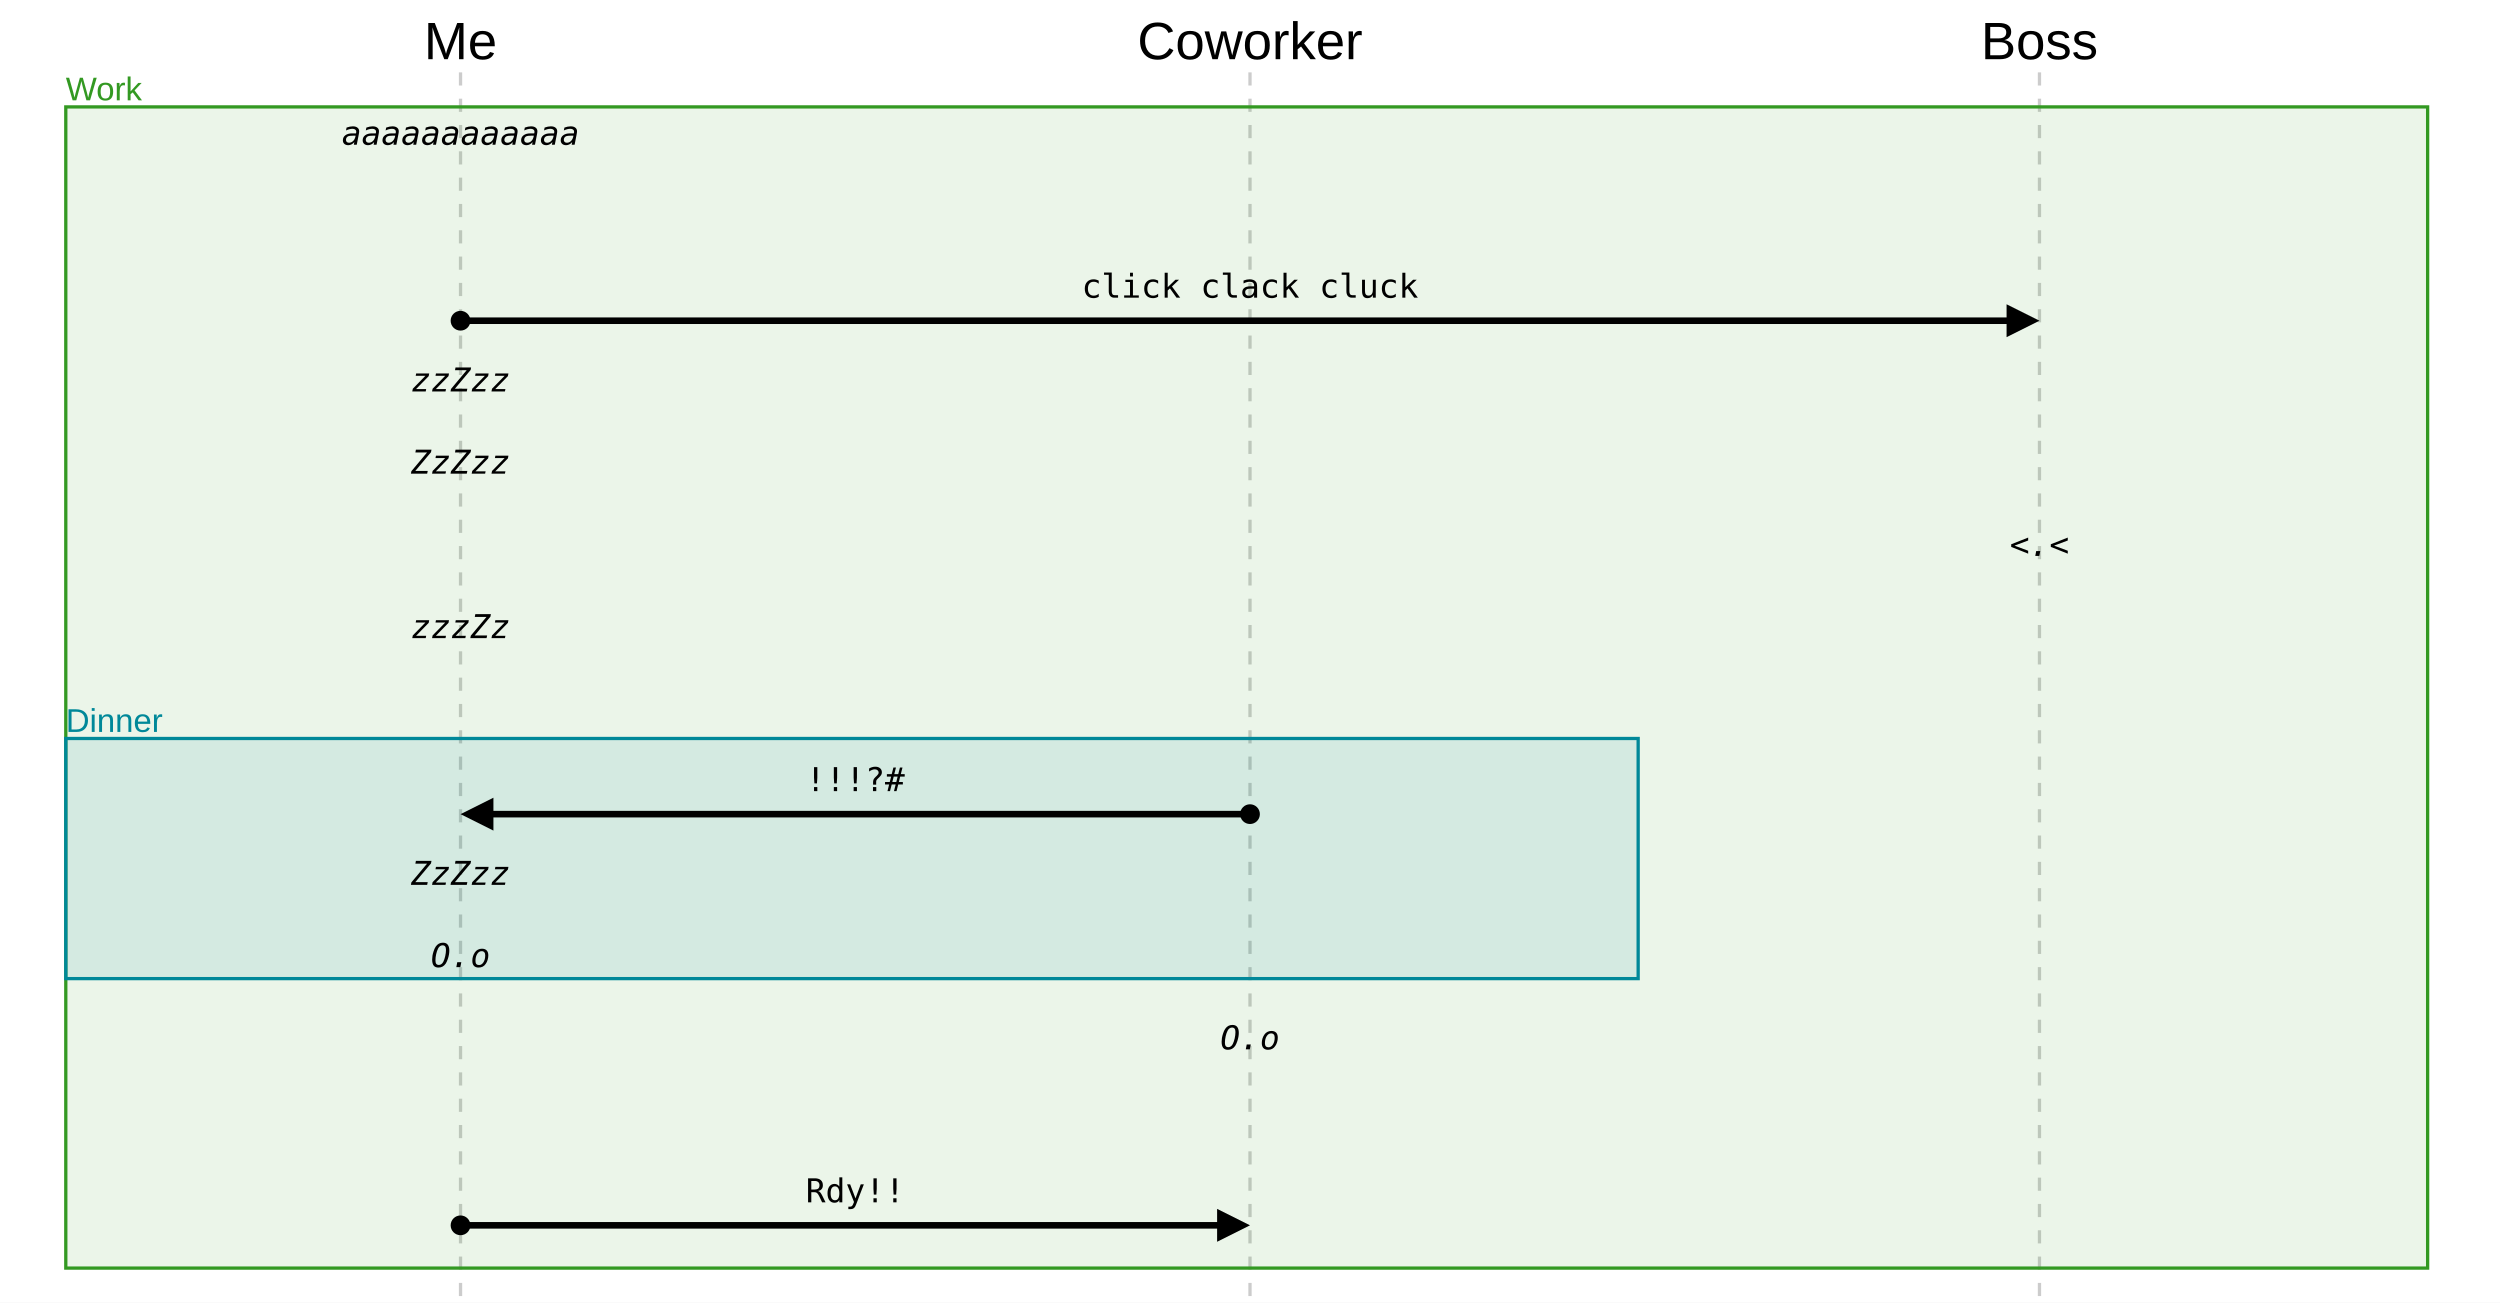
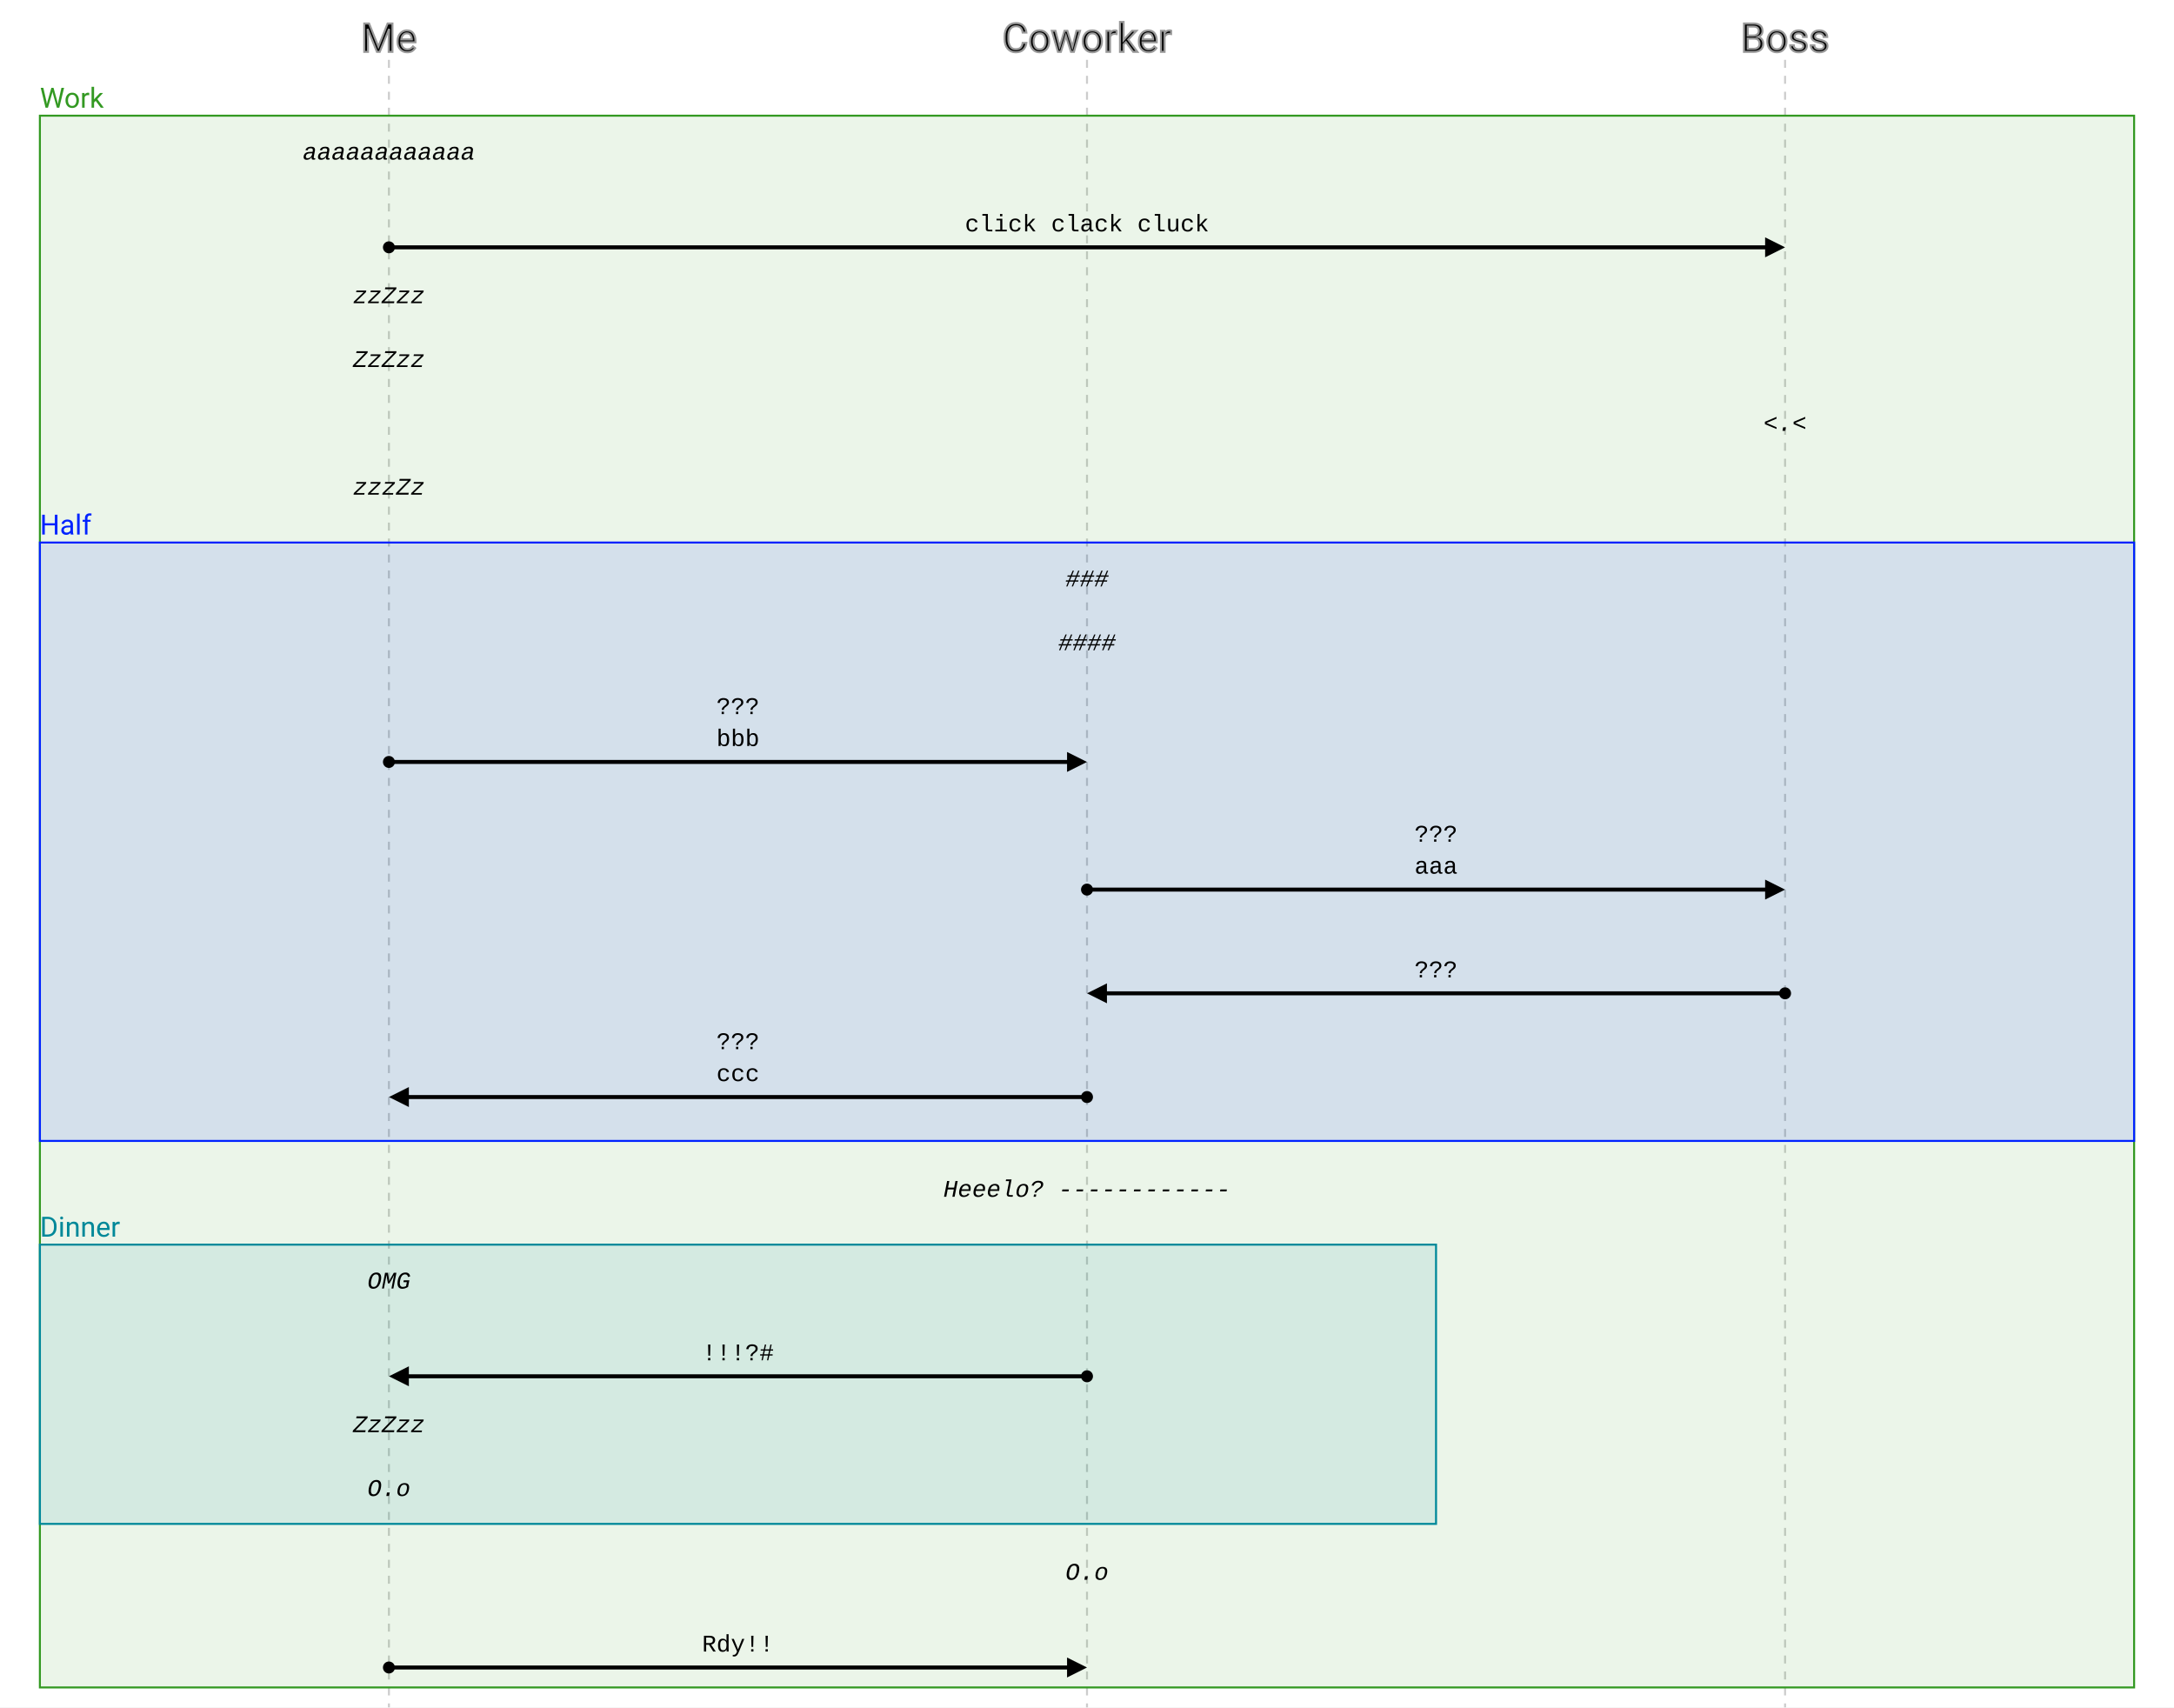
- <svg xmlns="http://www.w3.org/2000/svg" width="1280px" height="100%" viewBox="0 0 760 396" preserveAspectRatio="xMinYMin meet">
+ <svg xmlns="http://www.w3.org/2000/svg" width="1280px" height="100%" viewBox="0 0 1090 856" preserveAspectRatio="xMinYMin meet">
  <defs>
    <style>text {
-   font-family: "helvetica neue", arial, sans-serif, system-ui;
+     font-family: 'Segoe UI', Roboto, Cantarell, 'Open Sans', 'Helvetica Neue', sans-serif;
}

text.seq-desc {
-   font-family: "Meslo", "JetBrains Mono", "Hack", "Menlo", monospace;
+     font-family: SFMono-Regular, Menlo, Consolas, Monaco, "Liberation Mono", "Lucida Console", monospace;
}

text.seq-desc-no-arrow {
-   font-style: italic;
+     font-style: italic;
}
</style>
    <marker id="seq-dot" viewBox="0 0 10 10" markerWidth="5" markerHeight="5" refX="5" refY="5">
      <circle cx="5" cy="5" r="3" fill="context-stroke" />
    </marker>
    <marker id="seq-arrow" viewBox="0 0 10 10" markerWidth="5" markerHeight="5" refX="5" refY="5" orient="auto-start-reverse">
      <path d="M 0 0 L 10 5 L 0 10 z" fill="context-stroke" />
    </marker>
    <marker id="seq-arrow-sm" viewBox="0 0 10 10" markerWidth="2.5" markerHeight="2.5" refX="5" refY="5" orient="auto-start-reverse">
      <path d="M 0 0 L 10 5 L 0 10 z" fill="context-stroke" />
    </marker>
  </defs>
-   <rect x="0" y="0" width="760" height="396" fill="#FFFFFF" />
-   <line x1="140" y1="22" x2="140" y2="396" stroke="#CCCCCC" stroke-width="1" stroke-dasharray="4 4" />
-   <text x="140" y="18" fill="#000000" stroke="none" font-size="16" text-anchor="middle">Me</text>
-   <line x1="380" y1="22" x2="380" y2="396" stroke="#CCCCCC" stroke-width="1" stroke-dasharray="4 4" />
-   <text x="380" y="18" fill="#000000" stroke="none" font-size="16" text-anchor="middle">Coworker</text>
-   <line x1="620" y1="22" x2="620" y2="396" stroke="#CCCCCC" stroke-width="1" stroke-dasharray="4 4" />
-   <text x="620" y="18" fill="#000000" stroke="none" font-size="16" text-anchor="middle">Boss</text>
-   <rect x="20" y="32.5" width="718" height="353" fill="#339922" fill-opacity="0.1" stroke="#339922" stroke-width="1" />
-   <text x="20" y="30.5" fill="#339922" stroke="none" font-size="10" text-anchor="start">Work</text>
-   <rect x="20" y="224.5" width="478" height="73" fill="#008899" fill-opacity="0.1" stroke="#008899" stroke-width="1" />
-   <text x="20" y="222.5" fill="#008899" stroke="none" font-size="10" text-anchor="start">Dinner</text>
-   <text class="seq-desc seq-desc-no-arrow" x="140" y="44" fill="#000000" stroke="none" font-size="10" text-anchor="middle">aaaaaaaaaaaa</text>
-   <line x1="140" y1="97.5" x2="615" y2="97.5" stroke="#000000" stroke-width="2" marker-start="url(#seq-dot)" marker-end="url(#seq-arrow)" />
-   <text class="seq-desc" x="380" y="90.5" fill="#000000" stroke="none" font-size="10" text-anchor="middle">click clack cluck</text>
-   <text class="seq-desc seq-desc-no-arrow" x="140" y="119" fill="#000000" stroke="none" font-size="10" text-anchor="middle">zzZzz</text>
-   <text class="seq-desc seq-desc-no-arrow" x="140" y="144" fill="#000000" stroke="none" font-size="10" text-anchor="middle">ZzZzz</text>
-   <text class="seq-desc seq-desc-no-arrow" x="620" y="169" fill="#000000" stroke="none" font-size="10" text-anchor="middle">&lt;.&lt;</text>
-   <text class="seq-desc seq-desc-no-arrow" x="140" y="194" fill="#000000" stroke="none" font-size="10" text-anchor="middle">zzzZz</text>
-   <line x1="380" y1="247.5" x2="145" y2="247.5" stroke="#000000" stroke-width="2" marker-start="url(#seq-dot)" marker-end="url(#seq-arrow)" />
-   <text class="seq-desc" x="260" y="240.5" fill="#000000" stroke="none" font-size="10" text-anchor="middle">!!!?#</text>
-   <text class="seq-desc seq-desc-no-arrow" x="140" y="269" fill="#000000" stroke="none" font-size="10" text-anchor="middle">ZzZzz</text>
-   <text class="seq-desc seq-desc-no-arrow" x="140" y="294" fill="#000000" stroke="none" font-size="10" text-anchor="middle">O.o</text>
-   <text class="seq-desc seq-desc-no-arrow" x="380" y="319" fill="#000000" stroke="none" font-size="10" text-anchor="middle">O.o</text>
-   <line x1="140" y1="372.5" x2="375" y2="372.5" stroke="#000000" stroke-width="2" marker-start="url(#seq-dot)" marker-end="url(#seq-arrow)" />
-   <text class="seq-desc" x="260" y="365.5" fill="#000000" stroke="none" font-size="10" text-anchor="middle">Rdy!!</text>
+   <rect x="0" y="0" width="1090" height="856" fill="#FFFFFF" />
+   <line x1="195" y1="30" x2="195" y2="856" stroke="#CCCCCC" stroke-width="1" stroke-dasharray="4 4" />
+   <text x="195" y="26" fill="#000000" stroke="#999999" stroke-width="1" font-size="20" text-anchor="middle">Me</text>
+   <line x1="545" y1="30" x2="545" y2="856" stroke="#CCCCCC" stroke-width="1" stroke-dasharray="4 4" />
+   <text x="545" y="26" fill="#000000" stroke="#999999" stroke-width="1" font-size="20" text-anchor="middle">Coworker</text>
+   <line x1="895" y1="30" x2="895" y2="856" stroke="#CCCCCC" stroke-width="1" stroke-dasharray="4 4" />
+   <text x="895" y="26" fill="#000000" stroke="#999999" stroke-width="1" font-size="20" text-anchor="middle">Boss</text>
+   <rect x="20" y="58" width="1050" height="788" fill="#339922" fill-opacity="0.1" stroke="#339922" stroke-width="1" />
+   <text x="20" y="54" fill="#339922" stroke="none" font-size="14" text-anchor="start">Work</text>
+   <rect x="20" y="272" width="1050" height="300" fill="#0022ff" fill-opacity="0.1" stroke="#0022ff" stroke-width="1" />
+   <text x="20" y="268" fill="#0022ff" stroke="none" font-size="14" text-anchor="start">Half</text>
+   <rect x="20" y="624" width="700" height="140" fill="#008899" fill-opacity="0.1" stroke="#008899" stroke-width="1" />
+   <text x="20" y="620" fill="#008899" stroke="none" font-size="14" text-anchor="start">Dinner</text>
+   <text class="seq-desc seq-desc-no-arrow" x="195" y="80" fill="#000000" stroke="none" font-size="12" text-anchor="middle">aaaaaaaaaaaa</text>
+   <line x1="195" y1="124" x2="890" y2="124" stroke="#000000" stroke-width="2" marker-start="url(#seq-dot)" marker-end="url(#seq-arrow)" />
+   <text class="seq-desc" x="545" y="116" fill="#000000" stroke="none" font-size="12" text-anchor="middle">click clack cluck</text>
+   <text class="seq-desc seq-desc-no-arrow" x="195" y="152" fill="#000000" stroke="none" font-size="12" text-anchor="middle">zzZzz</text>
+   <text class="seq-desc seq-desc-no-arrow" x="195" y="184" fill="#000000" stroke="none" font-size="12" text-anchor="middle">ZzZzz</text>
+   <text class="seq-desc seq-desc-no-arrow" x="895" y="216" fill="#000000" stroke="none" font-size="12" text-anchor="middle">&lt;.&lt;</text>
+   <text class="seq-desc seq-desc-no-arrow" x="195" y="248" fill="#000000" stroke="none" font-size="12" text-anchor="middle">zzzZz</text>
+   <text class="seq-desc seq-desc-no-arrow" x="545" y="294" fill="#000000" stroke="none" font-size="12" text-anchor="middle">###</text>
+   <text class="seq-desc seq-desc-no-arrow" x="545" y="326" fill="#000000" stroke="none" font-size="12" text-anchor="middle">####</text>
+   <line x1="195" y1="382" x2="540" y2="382" stroke="#000000" stroke-width="2" marker-start="url(#seq-dot)" marker-end="url(#seq-arrow)" />
+   <text class="seq-desc" x="370" y="358" fill="#000000" stroke="none" font-size="12" text-anchor="middle">???</text>
+   <text class="seq-desc" x="370" y="374" fill="#000000" stroke="none" font-size="12" text-anchor="middle">bbb</text>
+   <line x1="545" y1="446" x2="890" y2="446" stroke="#000000" stroke-width="2" marker-start="url(#seq-dot)" marker-end="url(#seq-arrow)" />
+   <text class="seq-desc" x="720" y="422" fill="#000000" stroke="none" font-size="12" text-anchor="middle">???</text>
+   <text class="seq-desc" x="720" y="438" fill="#000000" stroke="none" font-size="12" text-anchor="middle">aaa</text>
+   <line x1="895" y1="498" x2="550" y2="498" stroke="#000000" stroke-width="2" marker-start="url(#seq-dot)" marker-end="url(#seq-arrow)" />
+   <text class="seq-desc" x="720" y="490" fill="#000000" stroke="none" font-size="12" text-anchor="middle">???</text>
+   <line x1="545" y1="550" x2="200" y2="550" stroke="#000000" stroke-width="2" marker-start="url(#seq-dot)" marker-end="url(#seq-arrow)" />
+   <text class="seq-desc" x="370" y="526" fill="#000000" stroke="none" font-size="12" text-anchor="middle">???</text>
+   <text class="seq-desc" x="370" y="542" fill="#000000" stroke="none" font-size="12" text-anchor="middle">ccc</text>
+   <text class="seq-desc seq-desc-no-arrow" x="545" y="600" fill="#000000" stroke="none" font-size="12" text-anchor="middle">Heeelo? ------------</text>
+   <text class="seq-desc seq-desc-no-arrow" x="195" y="646" fill="#000000" stroke="none" font-size="12" text-anchor="middle">OMG</text>
+   <line x1="545" y1="690" x2="200" y2="690" stroke="#000000" stroke-width="2" marker-start="url(#seq-dot)" marker-end="url(#seq-arrow)" />
+   <text class="seq-desc" x="370" y="682" fill="#000000" stroke="none" font-size="12" text-anchor="middle">!!!?#</text>
+   <text class="seq-desc seq-desc-no-arrow" x="195" y="718" fill="#000000" stroke="none" font-size="12" text-anchor="middle">ZzZzz</text>
+   <text class="seq-desc seq-desc-no-arrow" x="195" y="750" fill="#000000" stroke="none" font-size="12" text-anchor="middle">O.o</text>
+   <text class="seq-desc seq-desc-no-arrow" x="545" y="792" fill="#000000" stroke="none" font-size="12" text-anchor="middle">O.o</text>
+   <line x1="195" y1="836" x2="540" y2="836" stroke="#000000" stroke-width="2" marker-start="url(#seq-dot)" marker-end="url(#seq-arrow)" />
+   <text class="seq-desc" x="370" y="828" fill="#000000" stroke="none" font-size="12" text-anchor="middle">Rdy!!</text>
</svg>
